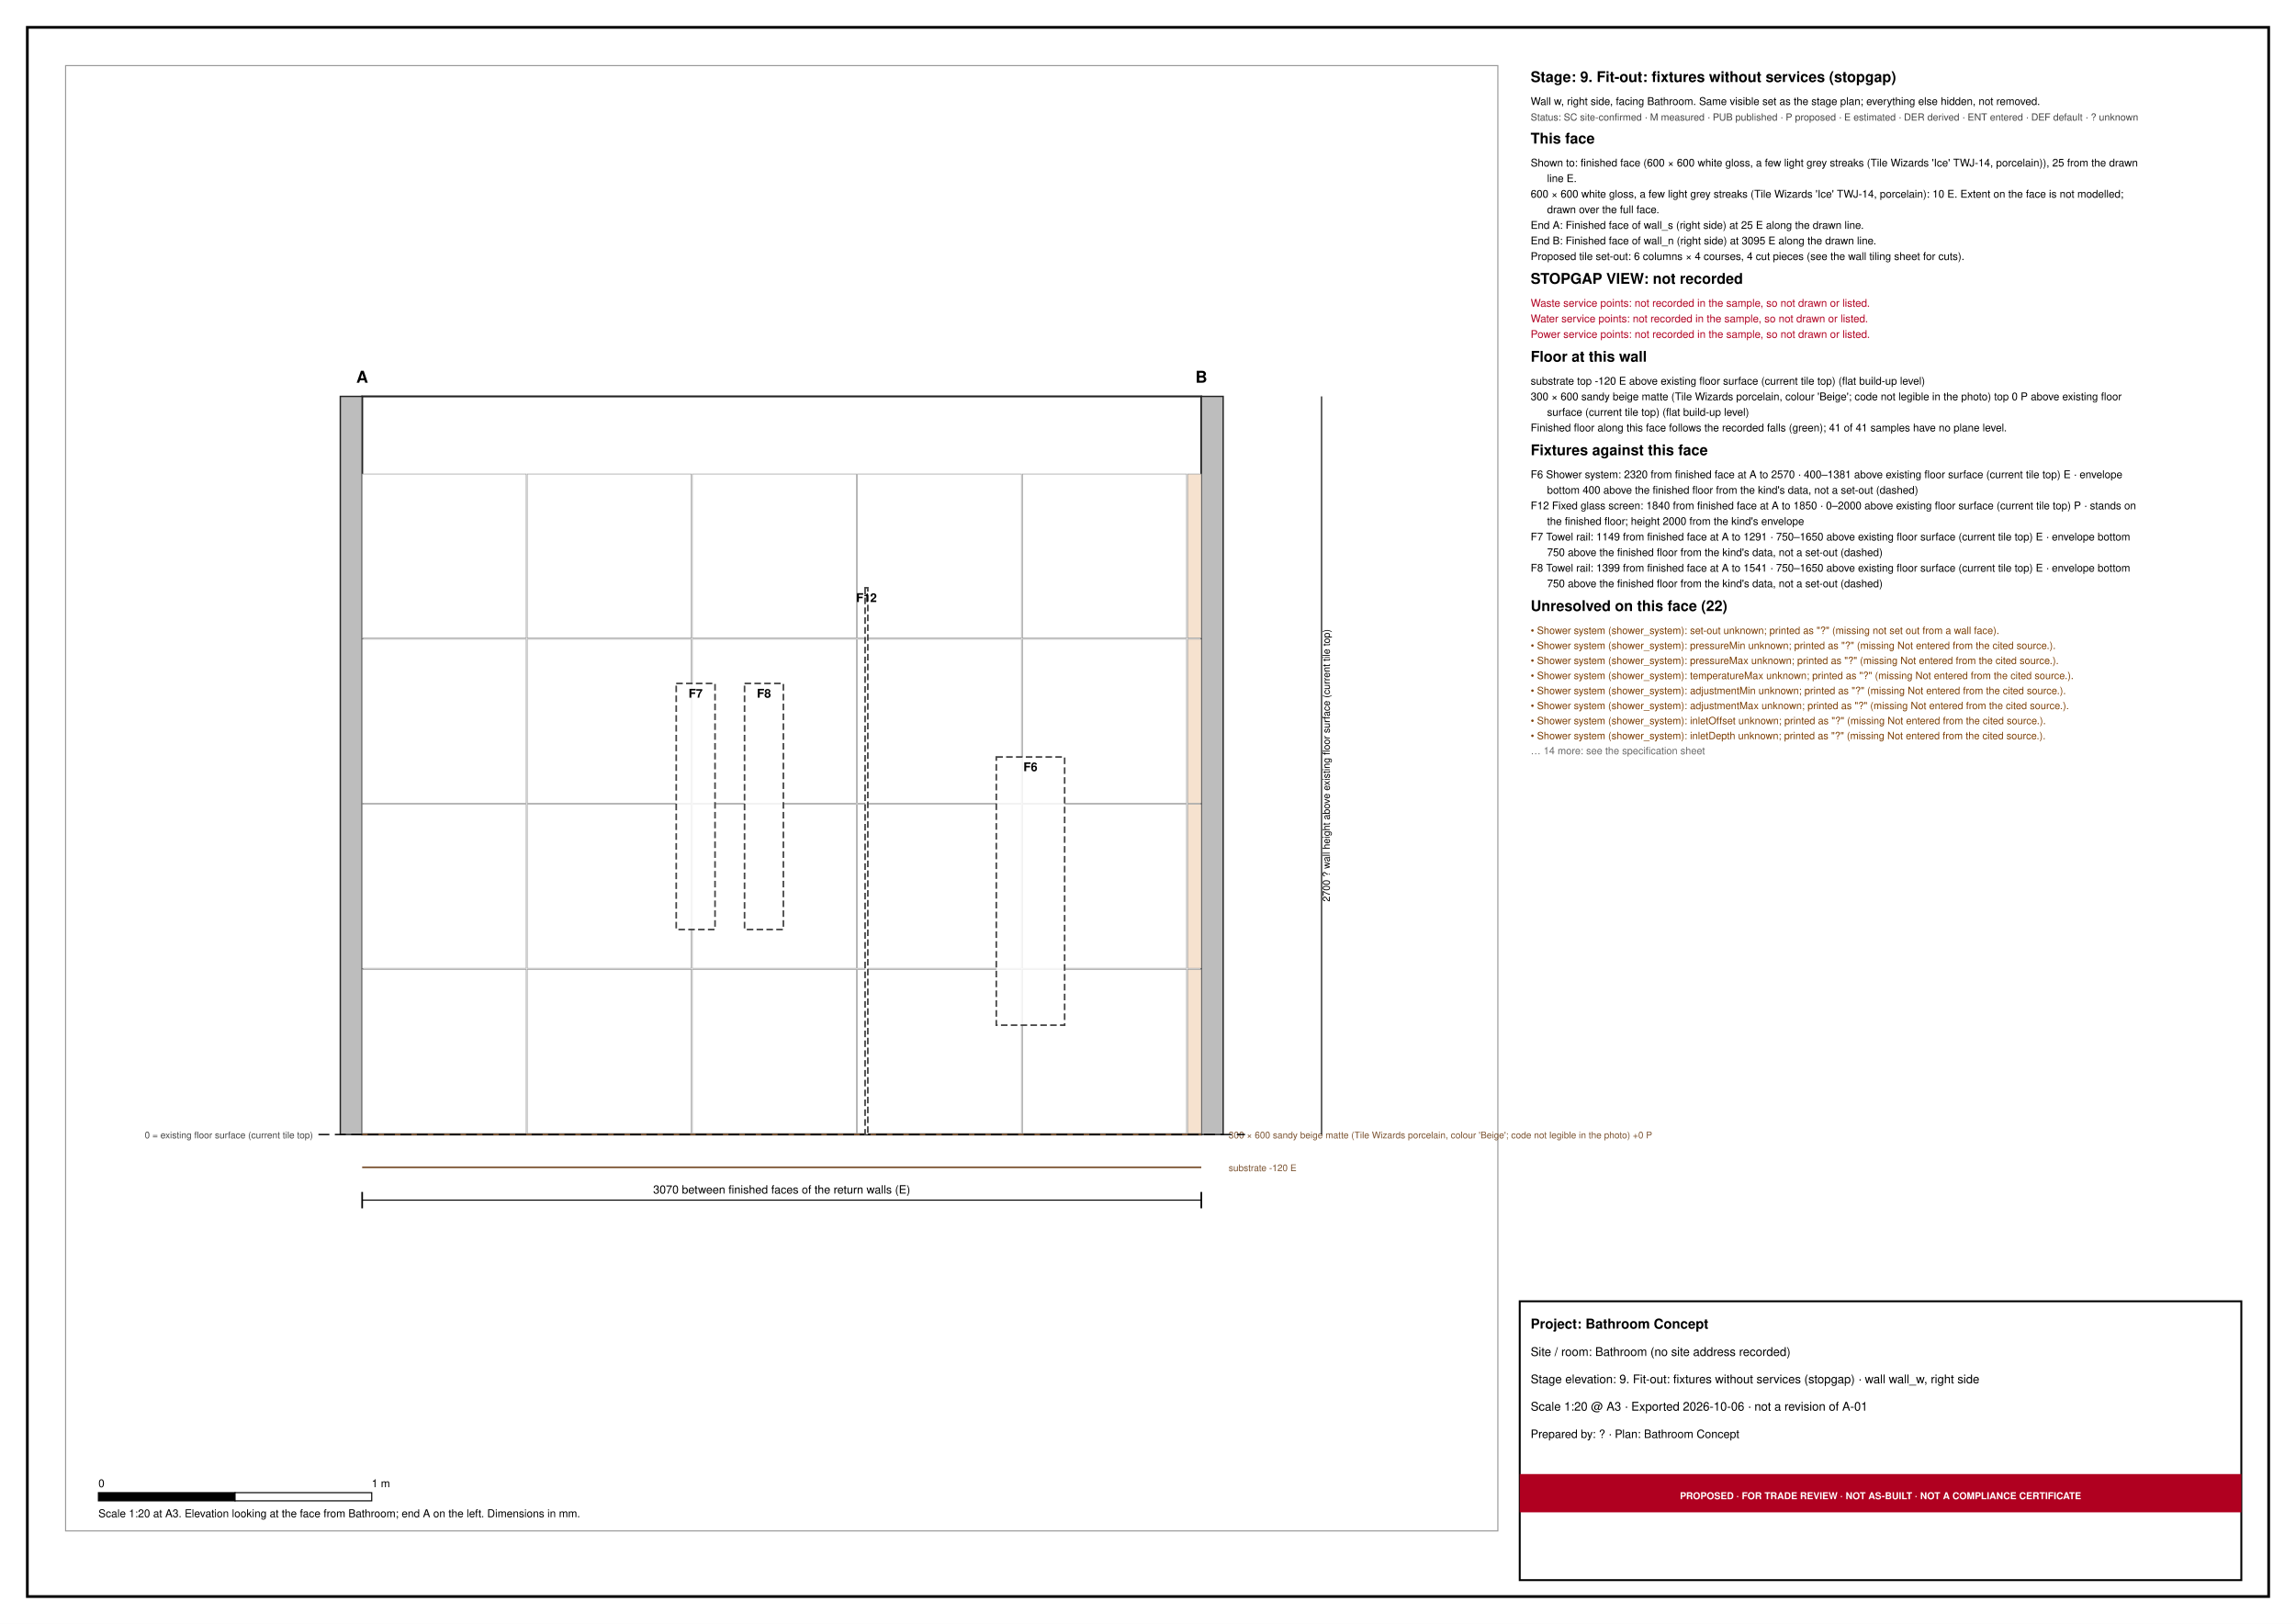
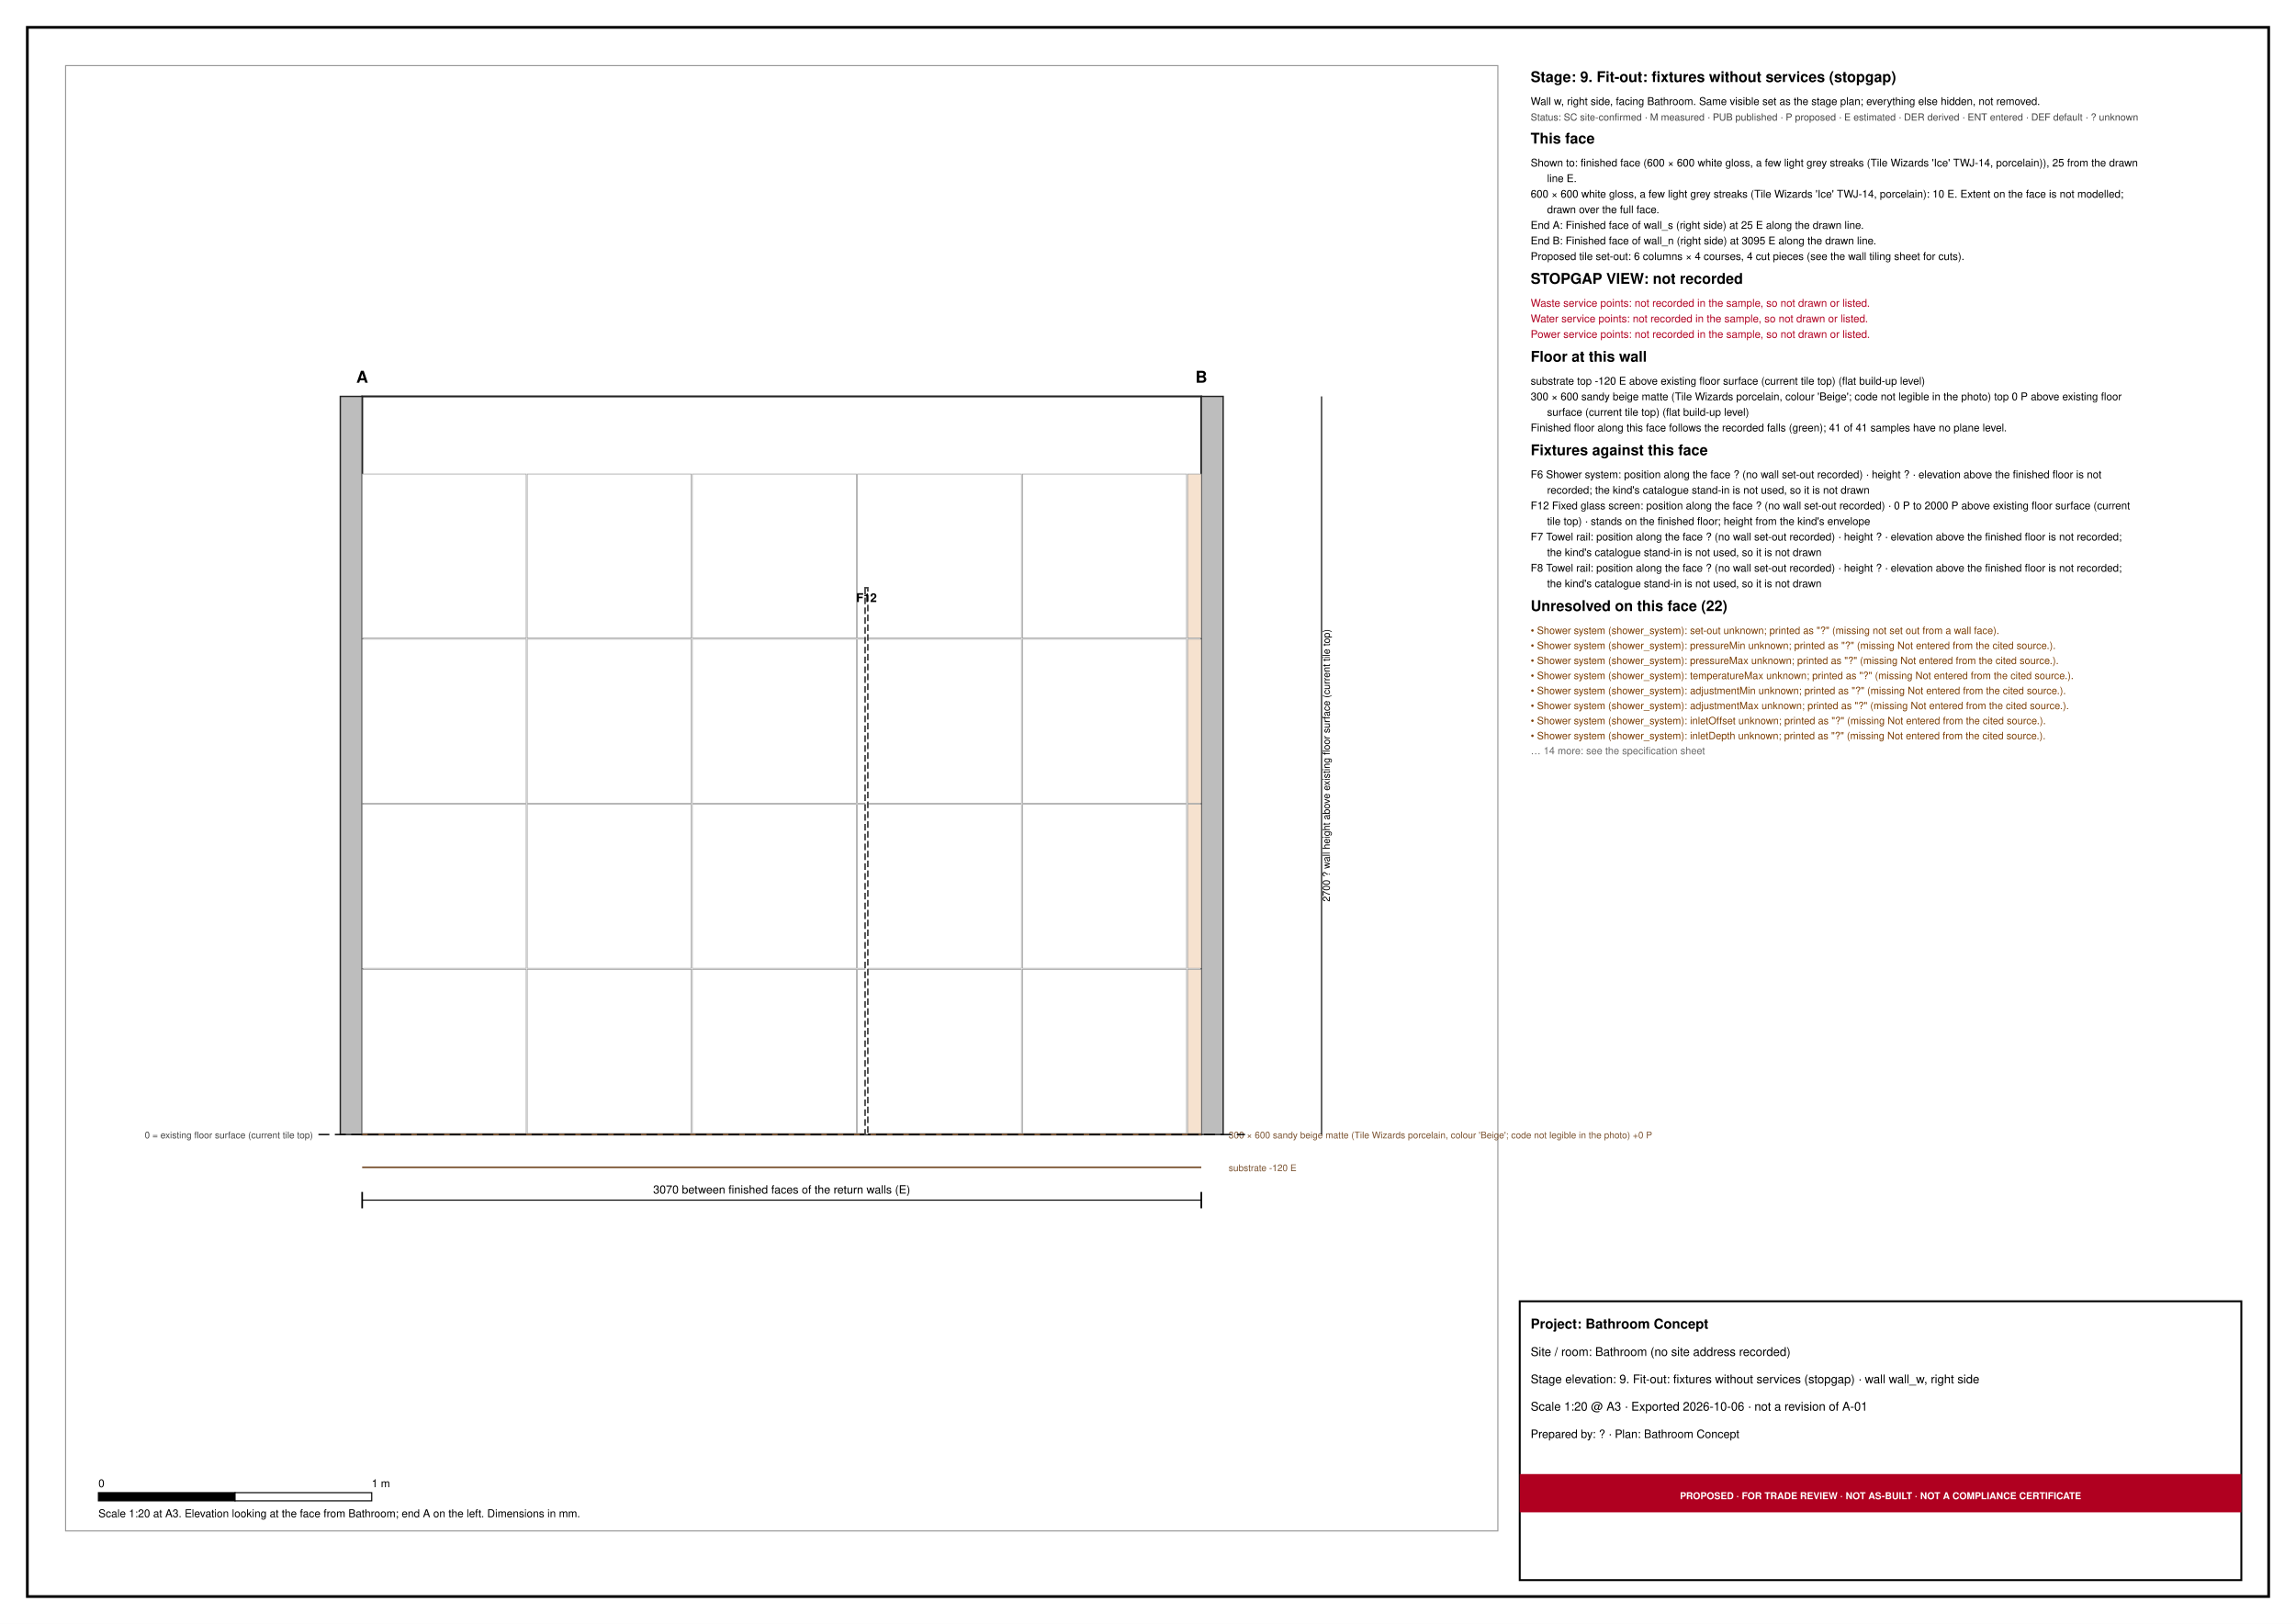
<svg xmlns="http://www.w3.org/2000/svg" width="420mm" height="297mm" viewBox="0 0 420 297" font-family="Helvetica, Arial, sans-serif" data-sheet="stage-elevation" data-wall="wall_w" data-side="right" data-scale="20">
  <rect width="420" height="297" fill="#fff" />
  <rect x="5" y="5" width="410" height="287" fill="none" stroke="#000" stroke-width="0.5" />
  <rect x="12" y="12" width="262" height="268" fill="none" stroke="#999" stroke-width="0.2" />
  <rect x="66.25" y="72.5" width="153.5" height="135" fill="#ffffff" stroke="#222" stroke-width="0.35" data-element="wall:wall_w:right:wall_w_tile" />
  <rect x="62.25" y="72.5" width="4" height="135" fill="#bdbdbd" stroke="#222" stroke-width="0.25" />
  <rect x="219.75" y="72.5" width="4" height="135" fill="#bdbdbd" stroke="#222" stroke-width="0.25" />
  <text x="66.25" y="70" font-size="3" font-weight="bold" text-anchor="middle">A</text>
  <text x="219.75" y="70" font-size="3" font-weight="bold" text-anchor="middle">B</text>
  <rect x="66.25" y="177.3" width="30" height="30" fill="#fff" stroke="#9a9a9a" stroke-width="0.12" data-piece="full" />
  <rect x="66.25" y="147.1" width="30" height="30" fill="#fff" stroke="#9a9a9a" stroke-width="0.12" data-piece="full" />
  <rect x="66.25" y="116.9" width="30" height="30" fill="#fff" stroke="#9a9a9a" stroke-width="0.12" data-piece="full" />
  <rect x="66.25" y="86.7" width="30" height="30" fill="#fff" stroke="#9a9a9a" stroke-width="0.12" data-piece="full" />
  <rect x="96.45" y="177.3" width="30" height="30" fill="#fff" stroke="#9a9a9a" stroke-width="0.12" data-piece="full" />
  <rect x="96.45" y="147.1" width="30" height="30" fill="#fff" stroke="#9a9a9a" stroke-width="0.12" data-piece="full" />
  <rect x="96.45" y="116.9" width="30" height="30" fill="#fff" stroke="#9a9a9a" stroke-width="0.12" data-piece="full" />
  <rect x="96.45" y="86.7" width="30" height="30" fill="#fff" stroke="#9a9a9a" stroke-width="0.12" data-piece="full" />
  <rect x="126.65" y="177.3" width="30" height="30" fill="#fff" stroke="#9a9a9a" stroke-width="0.12" data-piece="full" />
  <rect x="126.65" y="147.1" width="30" height="30" fill="#fff" stroke="#9a9a9a" stroke-width="0.12" data-piece="full" />
  <rect x="126.65" y="116.9" width="30" height="30" fill="#fff" stroke="#9a9a9a" stroke-width="0.12" data-piece="full" />
  <rect x="126.65" y="86.7" width="30" height="30" fill="#fff" stroke="#9a9a9a" stroke-width="0.12" data-piece="full" />
  <rect x="156.85" y="177.3" width="30" height="30" fill="#fff" stroke="#9a9a9a" stroke-width="0.12" data-piece="full" />
  <rect x="156.85" y="147.1" width="30" height="30" fill="#fff" stroke="#9a9a9a" stroke-width="0.12" data-piece="full" />
  <rect x="156.85" y="116.9" width="30" height="30" fill="#fff" stroke="#9a9a9a" stroke-width="0.12" data-piece="full" />
  <rect x="156.85" y="86.7" width="30" height="30" fill="#fff" stroke="#9a9a9a" stroke-width="0.12" data-piece="full" />
  <rect x="187.05" y="177.3" width="30" height="30" fill="#fff" stroke="#9a9a9a" stroke-width="0.12" data-piece="full" />
  <rect x="187.05" y="147.1" width="30" height="30" fill="#fff" stroke="#9a9a9a" stroke-width="0.12" data-piece="full" />
  <rect x="187.05" y="116.9" width="30" height="30" fill="#fff" stroke="#9a9a9a" stroke-width="0.12" data-piece="full" />
  <rect x="187.05" y="86.7" width="30" height="30" fill="#fff" stroke="#9a9a9a" stroke-width="0.12" data-piece="full" />
  <rect x="217.25" y="177.3" width="2.5" height="30" fill="#f6e2cf" stroke="#9a9a9a" stroke-width="0.12" data-piece="cut" />
  <rect x="217.25" y="147.1" width="2.5" height="30" fill="#f6e2cf" stroke="#9a9a9a" stroke-width="0.12" data-piece="cut" />
  <rect x="217.25" y="116.9" width="2.5" height="30" fill="#f6e2cf" stroke="#9a9a9a" stroke-width="0.12" data-piece="cut" />
  <rect x="217.25" y="86.7" width="2.5" height="30" fill="#f6e2cf" stroke="#9a9a9a" stroke-width="0.12" data-piece="cut" />
  <line x1="66.25" y1="213.5" x2="219.75" y2="213.5" stroke="#7a5230" stroke-width="0.3" data-element="room:bathroom:substrate" />
  <text x="224.75" y="214.2" font-size="1.7" fill="#7a5230">substrate -120 E</text>
  <line x1="66.25" y1="207.5" x2="219.75" y2="207.5" stroke="#7a5230" stroke-width="0.3" data-element="room:bathroom:floor:floor_tile" />
  <text x="224.75" y="208.2" font-size="1.7" fill="#7a5230">300 × 600 sandy beige matte (Tile Wizards porcelain, colour 'Beige'; code not legible in the photo) +0 P</text>
  <line x1="58.25" y1="207.5" x2="227.75" y2="207.5" stroke="#000" stroke-width="0.25" stroke-dasharray="2 1" />
  <text x="57.25" y="208.2" font-size="1.7" text-anchor="end" fill="#444">0 = existing floor surface (current tile top)</text>
-   <rect x="182.25" y="138.45" width="12.5" height="49.05" fill="#ffffff" fill-opacity="0.82" stroke="#444" stroke-width="0.3" stroke-dasharray="1.2 0.6" data-element="item:shower_system" />
-   <text x="188.5" y="141.05" font-size="2.2" text-anchor="middle" font-weight="bold">F6</text>
  <rect x="158.25" y="107.5" width="0.5" height="100" fill="#ffffff" fill-opacity="0.82" stroke="#444" stroke-width="0.3" stroke-dasharray="1.2 0.6" data-element="item:screen" />
  <text x="158.5" y="110.1" font-size="2.2" text-anchor="middle" font-weight="bold">F12</text>
-   <rect x="123.7" y="125" width="7.1" height="45" fill="#ffffff" fill-opacity="0.82" stroke="#444" stroke-width="0.3" stroke-dasharray="1.2 0.6" data-element="item:towel_rail" />
-   <text x="127.25" y="127.6" font-size="2.2" text-anchor="middle" font-weight="bold">F7</text>
-   <rect x="136.2" y="125" width="7.1" height="45" fill="#ffffff" fill-opacity="0.82" stroke="#444" stroke-width="0.3" stroke-dasharray="1.2 0.6" data-element="item:towel_rail_2" />
-   <text x="139.75" y="127.6" font-size="2.2" text-anchor="middle" font-weight="bold">F8</text>
  <line x1="66.25" y1="219.5" x2="219.75" y2="219.5" stroke="#000" stroke-width="0.2" />
  <line x1="66.25" y1="218" x2="66.25" y2="221" stroke="#000" stroke-width="0.3" />
  <line x1="219.75" y1="218" x2="219.75" y2="221" stroke="#000" stroke-width="0.3" />
  <text x="143" y="218.3" font-size="2.1" text-anchor="middle" data-dim="run">3070 between finished faces of the return walls (E)</text>
  <line x1="241.75" y1="207.5" x2="241.75" y2="72.5" stroke="#000" stroke-width="0.2" />
  <text x="243.25" y="140" font-size="1.8" transform="rotate(-90 243.25 140)" text-anchor="middle">2700 ? wall height above existing floor surface (current tile top)</text>
  <rect x="18" y="273" width="25" height="1.5" fill="#000" stroke="#000" stroke-width="0.2" />
  <rect x="43" y="273" width="25" height="1.5" fill="#fff" stroke="#000" stroke-width="0.2" />
  <text x="18" y="272" font-size="2">0</text>
  <text x="68" y="272" font-size="2">1 m</text>
  <text x="18" y="277.5" font-size="2">Scale 1:20 at A3. Elevation looking at the face from Bathroom; end A on the left. Dimensions in mm.</text>
  <text x="280" y="15" font-size="2.7" font-weight="bold">Stage: 9. Fit-out: fixtures without services (stopgap)</text>
  <text x="280" y="19.2" font-size="1.95">Wall w, right side, facing Bathroom. Same visible set as the stage plan; everything else hidden, not removed.</text>
  <text x="280" y="22.05" font-size="1.8" fill="#444">Status: SC site-confirmed · M measured · PUB published · P proposed · E estimated · DER derived · ENT entered · DEF default · ? unknown</text>
  <text x="280" y="26.25" font-size="2.7" font-weight="bold">This face</text>
  <text x="280" y="30.45" font-size="1.95">Shown to: finished face (600 × 600 white gloss, a few light grey streaks (Tile Wizards 'Ice' TWJ-14, porcelain)), 25 from the drawn</text>
  <text x="283" y="33.3" font-size="1.95">line E.</text>
  <text x="280" y="36.15" font-size="1.95">600 × 600 white gloss, a few light grey streaks (Tile Wizards 'Ice' TWJ-14, porcelain): 10 E. Extent on the face is not modelled;</text>
  <text x="283" y="39" font-size="1.95">drawn over the full face.</text>
  <text x="280" y="41.85" font-size="1.95">End A: Finished face of wall_s (right side) at 25 E along the drawn line.</text>
  <text x="280" y="44.7" font-size="1.95">End B: Finished face of wall_n (right side) at 3095 E along the drawn line.</text>
  <text x="280" y="47.55" font-size="1.95">Proposed tile set-out: 6 columns × 4 courses, 4 cut pieces (see the wall tiling sheet for cuts).</text>
  <text x="280" y="51.9" font-size="2.7" font-weight="bold">STOPGAP VIEW: not recorded</text>
  <text x="280" y="56.1" font-size="1.95" fill="#b00020">Waste service points: not recorded in the sample, so not drawn or listed.</text>
  <text x="280" y="58.95" font-size="1.95" fill="#b00020">Water service points: not recorded in the sample, so not drawn or listed.</text>
  <text x="280" y="61.8" font-size="1.95" fill="#b00020">Power service points: not recorded in the sample, so not drawn or listed.</text>
  <text x="280" y="66.15" font-size="2.7" font-weight="bold">Floor at this wall</text>
  <text x="280" y="70.35" font-size="1.95">substrate top -120 E above existing floor surface (current tile top) (flat build-up level)</text>
  <text x="280" y="73.2" font-size="1.95">300 × 600 sandy beige matte (Tile Wizards porcelain, colour 'Beige'; code not legible in the photo) top 0 P above existing floor</text>
  <text x="283" y="76.05" font-size="1.95">surface (current tile top) (flat build-up level)</text>
  <text x="280" y="78.9" font-size="1.95">Finished floor along this face follows the recorded falls (green); 41 of 41 samples have no plane level.</text>
  <text x="280" y="83.25" font-size="2.7" font-weight="bold">Fixtures against this face</text>
-   <text x="280" y="87.45" font-size="1.95" data-element="item:shower_system">F6 Shower system: 2320 from finished face at A to 2570 · 400–1381 above existing floor surface (current tile top) E · envelope</text>
-   <text x="283" y="90.3" font-size="1.95" data-element="item:shower_system">bottom 400 above the finished floor from the kind's data, not a set-out (dashed)</text>
-   <text x="280" y="93.15" font-size="1.95" data-element="item:screen">F12 Fixed glass screen: 1840 from finished face at A to 1850 · 0–2000 above existing floor surface (current tile top) P · stands on</text>
-   <text x="283" y="96" font-size="1.95" data-element="item:screen">the finished floor; height 2000 from the kind's envelope</text>
-   <text x="280" y="98.85" font-size="1.95" data-element="item:towel_rail">F7 Towel rail: 1149 from finished face at A to 1291 · 750–1650 above existing floor surface (current tile top) E · envelope bottom</text>
-   <text x="283" y="101.7" font-size="1.95" data-element="item:towel_rail">750 above the finished floor from the kind's data, not a set-out (dashed)</text>
-   <text x="280" y="104.55" font-size="1.95" data-element="item:towel_rail_2">F8 Towel rail: 1399 from finished face at A to 1541 · 750–1650 above existing floor surface (current tile top) E · envelope bottom</text>
-   <text x="283" y="107.4" font-size="1.95" data-element="item:towel_rail_2">750 above the finished floor from the kind's data, not a set-out (dashed)</text>
+   <text x="280" y="87.45" font-size="1.95" data-element="item:shower_system">F6 Shower system: position along the face ? (no wall set-out recorded) · height ? · elevation above the finished floor is not</text>
+   <text x="283" y="90.3" font-size="1.95" data-element="item:shower_system">recorded; the kind's catalogue stand-in is not used, so it is not drawn</text>
+   <text x="280" y="93.15" font-size="1.95" data-element="item:screen">F12 Fixed glass screen: position along the face ? (no wall set-out recorded) · 0 P to 2000 P above existing floor surface (current</text>
+   <text x="283" y="96" font-size="1.95" data-element="item:screen">tile top) · stands on the finished floor; height from the kind's envelope</text>
+   <text x="280" y="98.85" font-size="1.95" data-element="item:towel_rail">F7 Towel rail: position along the face ? (no wall set-out recorded) · height ? · elevation above the finished floor is not recorded;</text>
+   <text x="283" y="101.7" font-size="1.95" data-element="item:towel_rail">the kind's catalogue stand-in is not used, so it is not drawn</text>
+   <text x="280" y="104.55" font-size="1.95" data-element="item:towel_rail_2">F8 Towel rail: position along the face ? (no wall set-out recorded) · height ? · elevation above the finished floor is not recorded;</text>
+   <text x="283" y="107.4" font-size="1.95" data-element="item:towel_rail_2">the kind's catalogue stand-in is not used, so it is not drawn</text>
  <text x="280" y="111.75" font-size="2.7" font-weight="bold">Unresolved on this face (22)</text>
  <text x="280" y="115.95" font-size="1.85" fill="#7a3b00">• Shower system (shower_system): set-out unknown; printed as "?" (missing not set out from a wall face).</text>
  <text x="280" y="118.7" font-size="1.85" fill="#7a3b00">• Shower system (shower_system): pressureMin unknown; printed as "?" (missing Not entered from the cited source.).</text>
  <text x="280" y="121.45" font-size="1.85" fill="#7a3b00">• Shower system (shower_system): pressureMax unknown; printed as "?" (missing Not entered from the cited source.).</text>
  <text x="280" y="124.2" font-size="1.85" fill="#7a3b00">• Shower system (shower_system): temperatureMax unknown; printed as "?" (missing Not entered from the cited source.).</text>
  <text x="280" y="126.95" font-size="1.85" fill="#7a3b00">• Shower system (shower_system): adjustmentMin unknown; printed as "?" (missing Not entered from the cited source.).</text>
  <text x="280" y="129.7" font-size="1.85" fill="#7a3b00">• Shower system (shower_system): adjustmentMax unknown; printed as "?" (missing Not entered from the cited source.).</text>
  <text x="280" y="132.45" font-size="1.85" fill="#7a3b00">• Shower system (shower_system): inletOffset unknown; printed as "?" (missing Not entered from the cited source.).</text>
  <text x="280" y="135.2" font-size="1.85" fill="#7a3b00">• Shower system (shower_system): inletDepth unknown; printed as "?" (missing Not entered from the cited source.).</text>
  <text x="280" y="137.95" font-size="1.85" fill="#666">… 14 more: see the specification sheet</text>
  <rect x="278" y="238" width="132" height="51" fill="none" stroke="#000" stroke-width="0.35" />
  <text x="280" y="243" font-size="2.5" font-weight="bold">Project: Bathroom Concept</text>
  <text x="280" y="248" font-size="2.2">Site / room: Bathroom (no site address recorded)</text>
  <text x="280" y="253" font-size="2.2">Stage elevation: 9. Fit-out: fixtures without services (stopgap) · wall wall_w, right side</text>
  <text x="280" y="258" font-size="2.2">Scale 1:20 @ A3 · Exported 2026-10-06 · not a revision of A-01</text>
  <text x="280" y="263" font-size="2.1">Prepared by: ? · Plan: Bathroom Concept</text>
  <text x="280" y="268" font-size="2" />
  <rect x="278" y="269.6" width="132" height="7" fill="#b00020" />
  <text x="344" y="274.2" font-size="1.75" text-anchor="middle" fill="#fff" font-weight="bold">PROPOSED · FOR TRADE REVIEW · NOT AS-BUILT · NOT A COMPLIANCE CERTIFICATE</text>
</svg>
